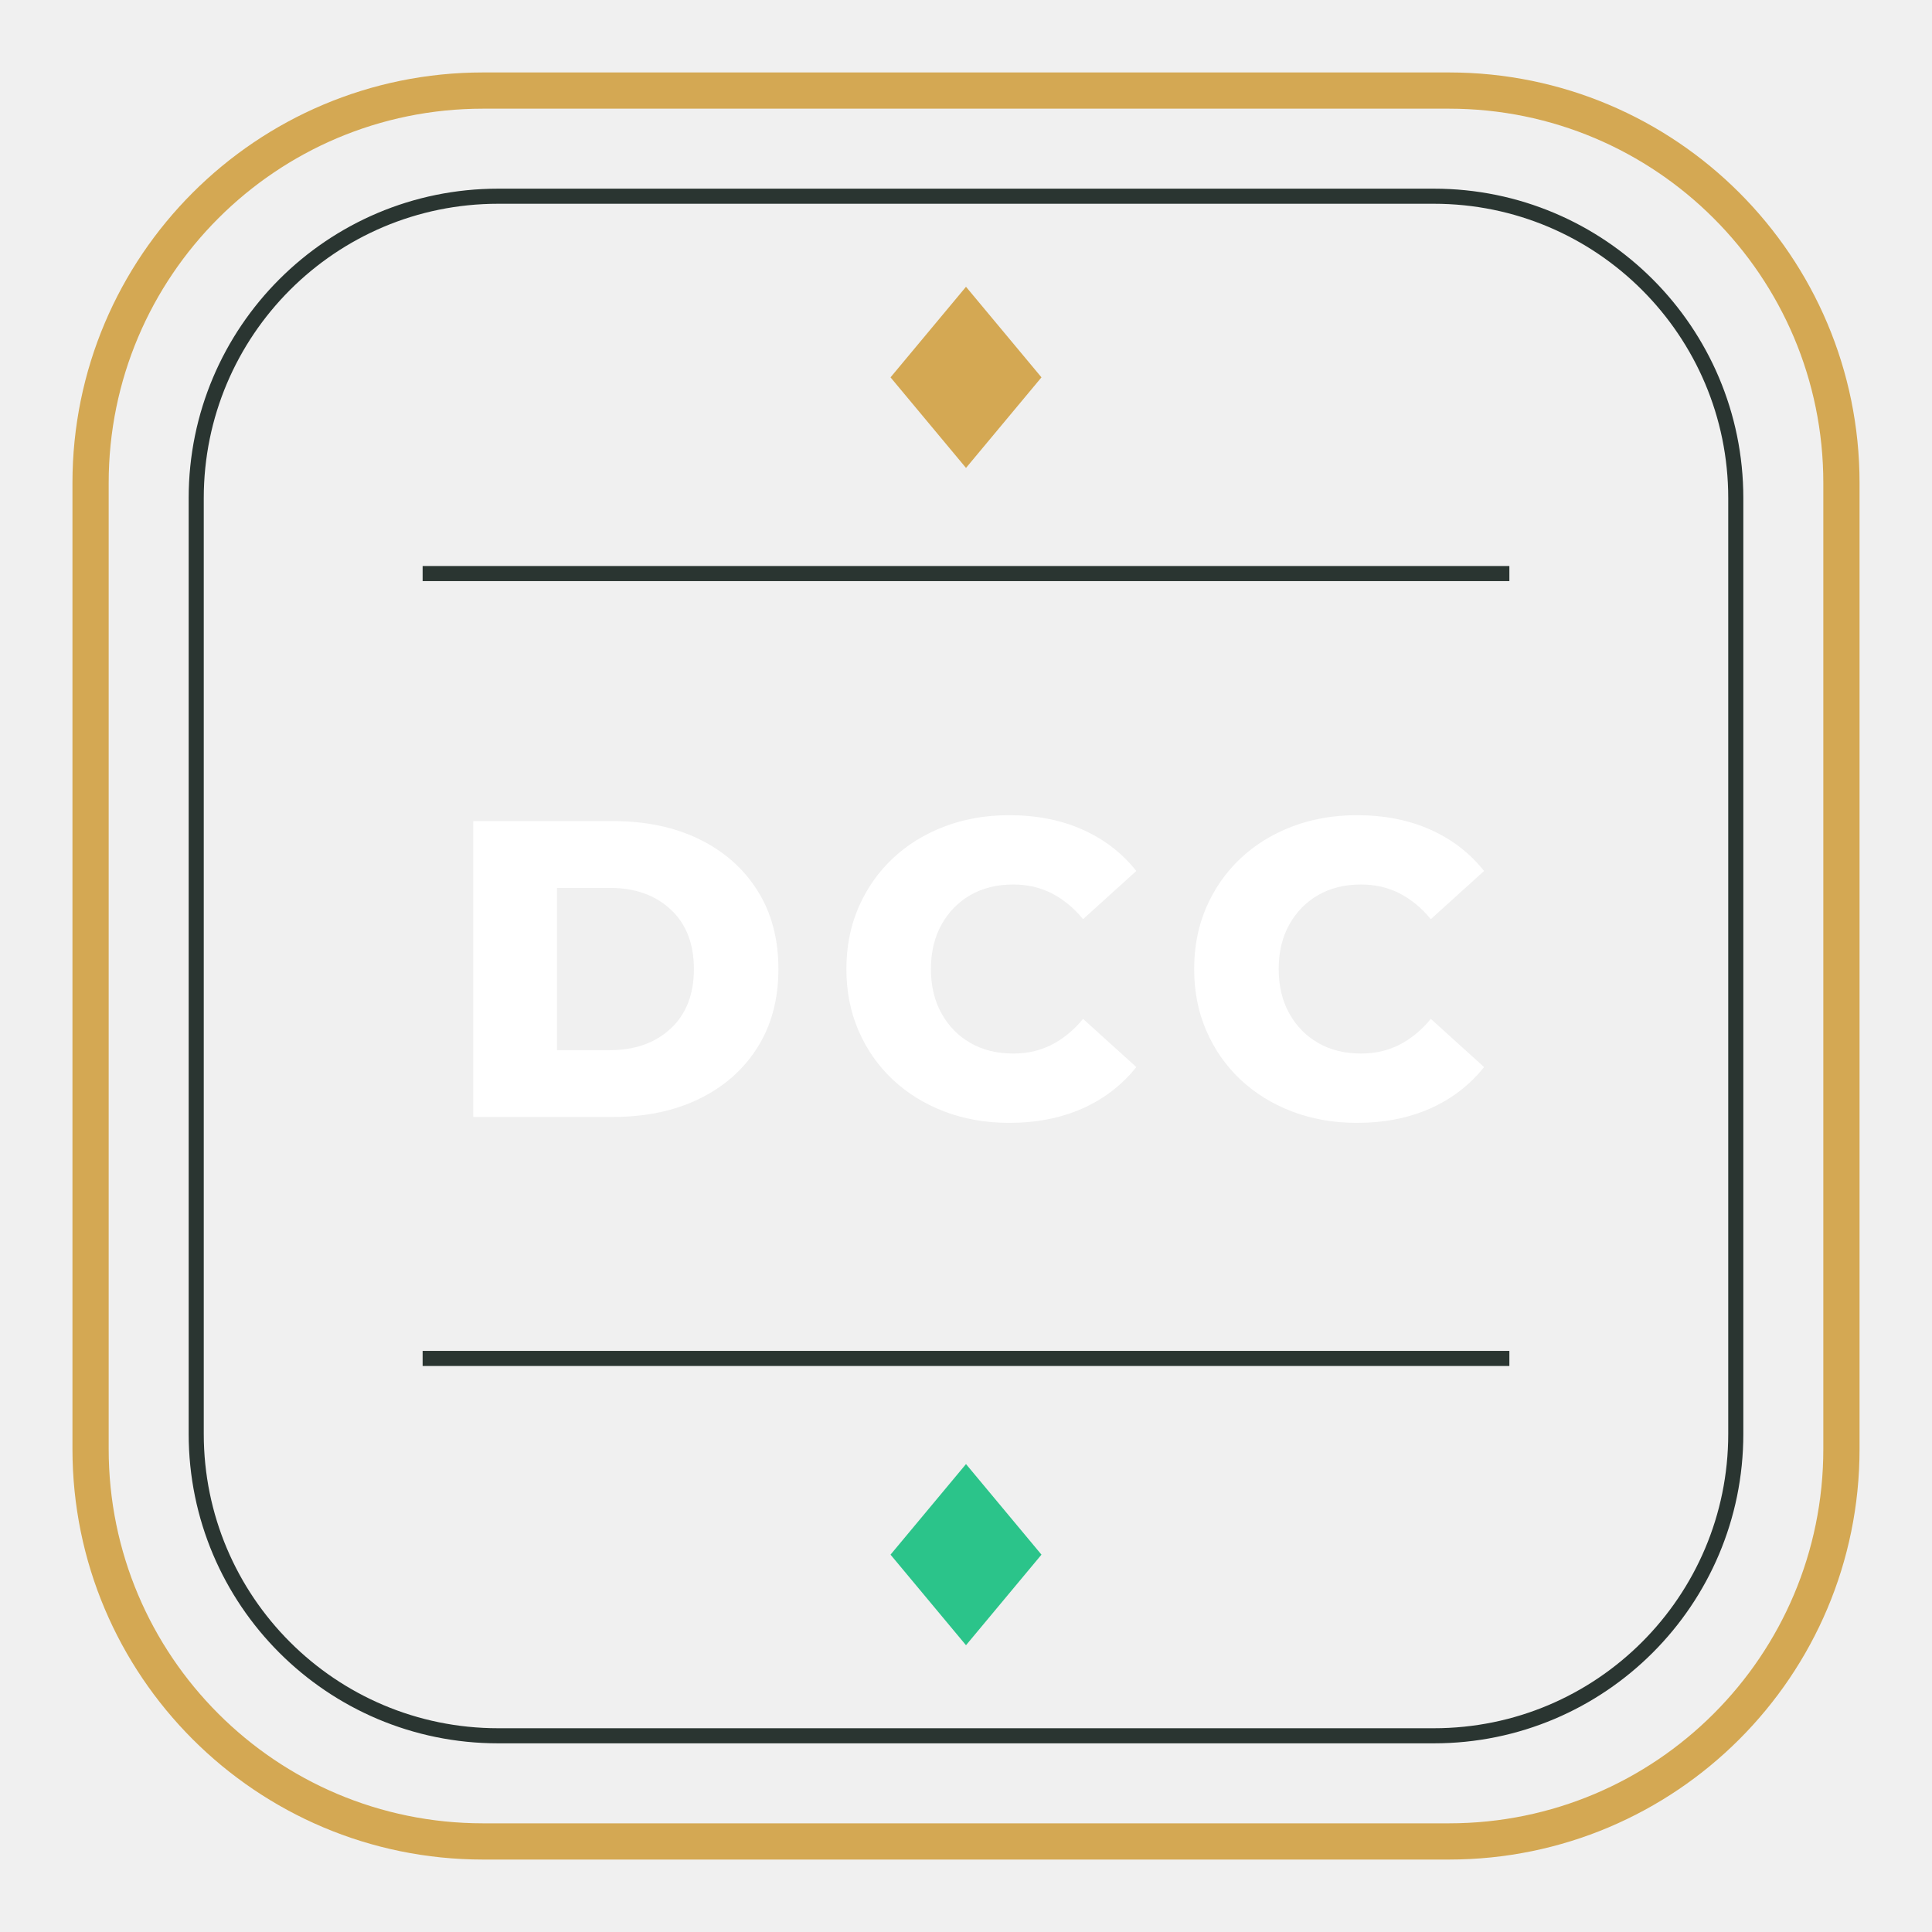
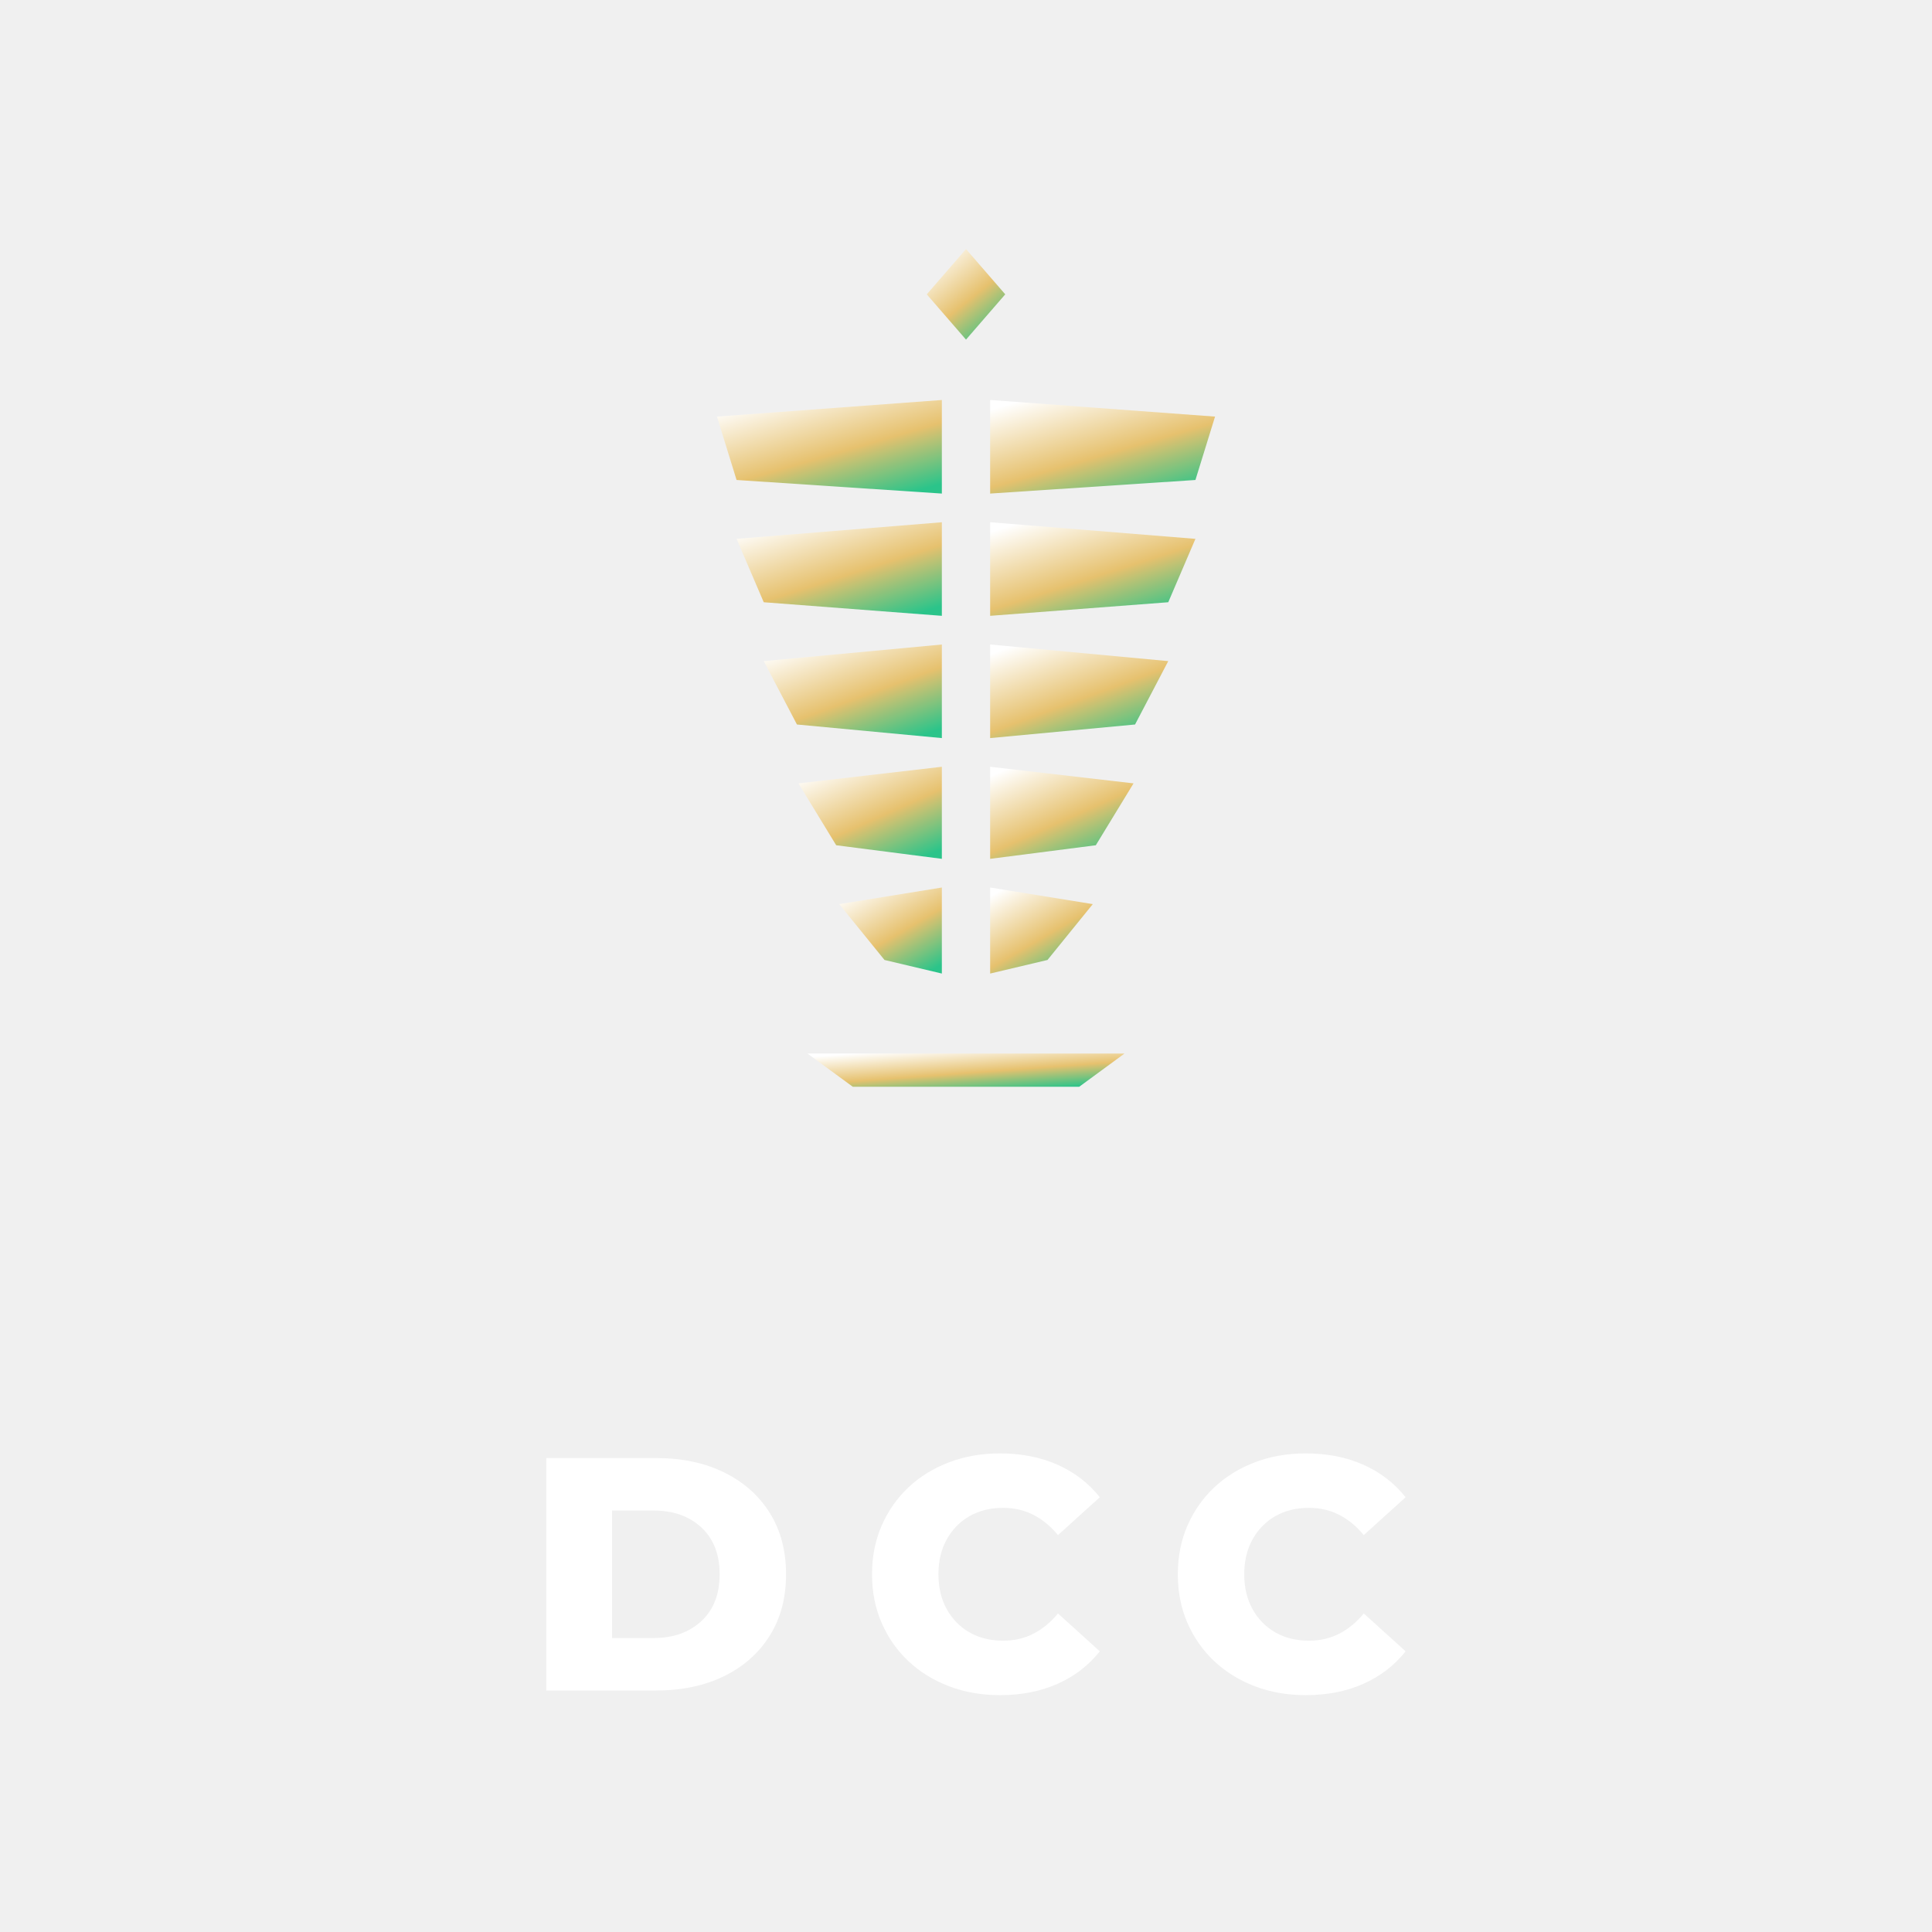
<svg xmlns="http://www.w3.org/2000/svg" viewBox="0 0 128 128" width="128" height="128" role="img" aria-label="DCC Döner Catering Club — logo-monogram (light)">
-   <rect x="6" y="6" width="116" height="116" rx="26" fill="none" stroke="#D4A853" stroke-width="2.4" />
-   <rect x="13" y="13" width="102" height="102" rx="20" fill="none" stroke="#2A3531" stroke-width="1.0" />
-   <polygon points="64.0,19 69.0,25 64.0,31 59.0,25" fill="#D4A853" />
-   <polygon points="64.0,97 69.0,103 64.0,109 59.0,103" fill="#2BC48A" />
-   <line x1="28" y1="38" x2="100" y2="38" stroke="#2A3531" stroke-width="1.0" />
-   <line x1="28" y1="90" x2="100" y2="90" stroke="#2A3531" stroke-width="1.0" />
-   <path d="M31.356 74.0V54.4H40.624Q43.872 54.4 46.336 55.604Q48.8 56.808 50.186 59.006Q51.572 61.204 51.572 64.2Q51.572 67.196 50.186 69.394Q48.8 71.592 46.336 72.796Q43.872 74.0 40.624 74.0ZM36.9 69.576H40.4Q42.892 69.576 44.432 68.148Q45.972 66.72 45.972 64.2Q45.972 61.68 44.432 60.252Q42.892 58.824 40.4 58.824H36.9ZM66.856 74.392Q64.532 74.392 62.558 73.636Q60.584 72.88 59.142 71.522Q57.7 70.164 56.888 68.302Q56.076 66.44 56.076 64.2Q56.076 61.96 56.888 60.098Q57.7 58.236 59.142 56.878Q60.584 55.52 62.558 54.764Q64.532 54.008 66.856 54.008Q69.572 54.008 71.714 54.96Q73.856 55.912 75.284 57.704L71.756 60.896Q70.832 59.776 69.684 59.188Q68.536 58.6 67.136 58.6Q65.512 58.6 64.294 59.3Q63.076 60.0 62.376 61.26Q61.676 62.52 61.676 64.2Q61.676 65.88 62.376 67.14Q63.076 68.4 64.294 69.1Q65.512 69.8 67.136 69.8Q68.536 69.8 69.684 69.212Q70.832 68.624 71.756 67.504L75.284 70.696Q73.856 72.488 71.714 73.44Q69.572 74.392 66.856 74.392ZM89.896 74.392Q87.572 74.392 85.598 73.636Q83.624 72.88 82.182 71.522Q80.74 70.164 79.928 68.302Q79.116 66.44 79.116 64.2Q79.116 61.96 79.928 60.098Q80.74 58.236 82.182 56.878Q83.624 55.52 85.598 54.764Q87.572 54.008 89.896 54.008Q92.612 54.008 94.754 54.96Q96.896 55.912 98.324 57.704L94.796 60.896Q93.872 59.776 92.724 59.188Q91.576 58.6 90.176 58.6Q88.552 58.6 87.334 59.3Q86.116 60.0 85.416 61.26Q84.716 62.52 84.716 64.2Q84.716 65.88 85.416 67.14Q86.116 68.4 87.334 69.1Q88.552 69.8 90.176 69.8Q91.576 69.8 92.724 69.212Q93.872 68.624 94.796 67.504L98.324 70.696Q96.896 72.488 94.754 73.44Q92.612 74.392 89.896 74.392Z" fill="#FFFFFF" />
+   <defs>
+     <linearGradient id="dcc-spit-logo-monogram-light" x1="15%" y1="0%" x2="85%" y2="100%">
+       <stop offset="0%" stop-color="#FFFFFF" />
+       <stop offset="56%" stop-color="#E6C16E" />
+       <stop offset="100%" stop-color="#2BC48A" />
+     </linearGradient>
+   </defs>
+   <line x1="64.00" y1="20.00" x2="64.00" y2="75.50" stroke="url(#dcc-spit-logo-monogram-light)" stroke-width="1.50" stroke-linecap="round" />
+   <polygon points="64.00,16.50 66.60,19.50 64.00,22.50 61.40,19.50" fill="url(#dcc-spit-logo-monogram-light)" />
+   <path d="M 62.40,26.50 L 47.50,27.60 L 48.80,31.80 L 62.40,32.70 Z" fill="url(#dcc-spit-logo-monogram-light)" />
+   <path d="M 65.60,26.50 L 80.50,27.60 L 79.20,31.80 L 65.60,32.70 Z" fill="url(#dcc-spit-logo-monogram-light)" />
+   <path d="M 62.40,34.60 L 48.80,35.70 L 50.60,39.90 L 62.40,40.80 Z" fill="url(#dcc-spit-logo-monogram-light)" />
+   <path d="M 65.60,34.60 L 79.20,35.70 L 77.40,39.90 L 65.60,40.80 Z" fill="url(#dcc-spit-logo-monogram-light)" />
+   <path d="M 62.40,42.70 L 50.60,43.80 L 52.80,48.00 L 62.40,48.90 Z" fill="url(#dcc-spit-logo-monogram-light)" />
+   <path d="M 65.60,42.70 L 77.40,43.80 L 75.20,48.00 L 65.60,48.90 Z" fill="url(#dcc-spit-logo-monogram-light)" />
+   <path d="M 62.40,50.80 L 52.90,51.90 L 55.40,56.00 L 62.40,56.90 Z" fill="url(#dcc-spit-logo-monogram-light)" />
+   <path d="M 65.60,50.80 L 75.10,51.90 L 72.60,56.00 L 65.60,56.90 Z" fill="url(#dcc-spit-logo-monogram-light)" />
+   <path d="M 62.40,58.80 L 55.60,59.90 L 58.60,63.60 L 62.40,64.50 Z" fill="url(#dcc-spit-logo-monogram-light)" />
+   <path d="M 65.60,58.80 L 72.40,59.90 L 69.40,63.60 L 65.60,64.50 Z" fill="url(#dcc-spit-logo-monogram-light)" />
+   <path d="M 53.50,69.80 L 74.50,69.80 L 71.50,72.00 L 56.50,72.00 Z" fill="url(#dcc-spit-logo-monogram-light)" />
+   <path d="M36.194 112.0V96.6H43.476Q46.028 96.6 47.964 97.546Q49.9 98.492 50.989 100.219Q52.078 101.946 52.078 104.3Q52.078 106.654 50.989 108.381Q49.9 110.108 47.964 111.054Q46.028 112.0 43.476 112.0ZM40.55 108.524H43.3Q45.258 108.524 46.468 107.402Q47.678 106.28 47.678 104.3Q47.678 102.32 46.468 101.198Q45.258 100.076 43.3 100.076H40.55ZM66.244 112.308Q64.418 112.308 62.867 111.714Q61.316 111.12 60.183 110.053Q59.05 108.986 58.412 107.523Q57.774 106.06 57.774 104.3Q57.774 102.54 58.412 101.077Q59.05 99.614 60.183 98.547Q61.316 97.48 62.867 96.886Q64.418 96.292 66.244 96.292Q68.378 96.292 70.061 97.04Q71.744 97.788 72.866 99.196L70.094 101.704Q69.368 100.824 68.466 100.362Q67.564 99.9 66.464 99.9Q65.188 99.9 64.231 100.45Q63.274 101.0 62.724 101.99Q62.174 102.98 62.174 104.3Q62.174 105.62 62.724 106.61Q63.274 107.6 64.231 108.15Q65.188 108.7 66.464 108.7Q67.564 108.7 68.466 108.238Q69.368 107.776 70.094 106.896L72.866 109.404Q71.744 110.812 70.061 111.56Q68.378 112.308 66.244 112.308ZM86.504 112.308Q84.678 112.308 83.127 111.714Q81.576 111.12 80.443 110.053Q79.31 108.986 78.672 107.523Q78.034 106.06 78.034 104.3Q78.034 102.54 78.672 101.077Q79.31 99.614 80.443 98.547Q81.576 97.48 83.127 96.886Q84.678 96.292 86.504 96.292Q88.638 96.292 90.321 97.04Q92.004 97.788 93.126 99.196L90.354 101.704Q89.628 100.824 88.726 100.362Q87.824 99.9 86.724 99.9Q85.448 99.9 84.491 100.45Q83.534 101.0 82.984 101.99Q82.434 102.98 82.434 104.3Q82.434 105.62 82.984 106.61Q83.534 107.6 84.491 108.15Q85.448 108.7 86.724 108.7Q87.824 108.7 88.726 108.238Q89.628 107.776 90.354 106.896L93.126 109.404Q92.004 110.812 90.321 111.56Q88.638 112.308 86.504 112.308Z" fill="#FFFFFF" />
</svg>
